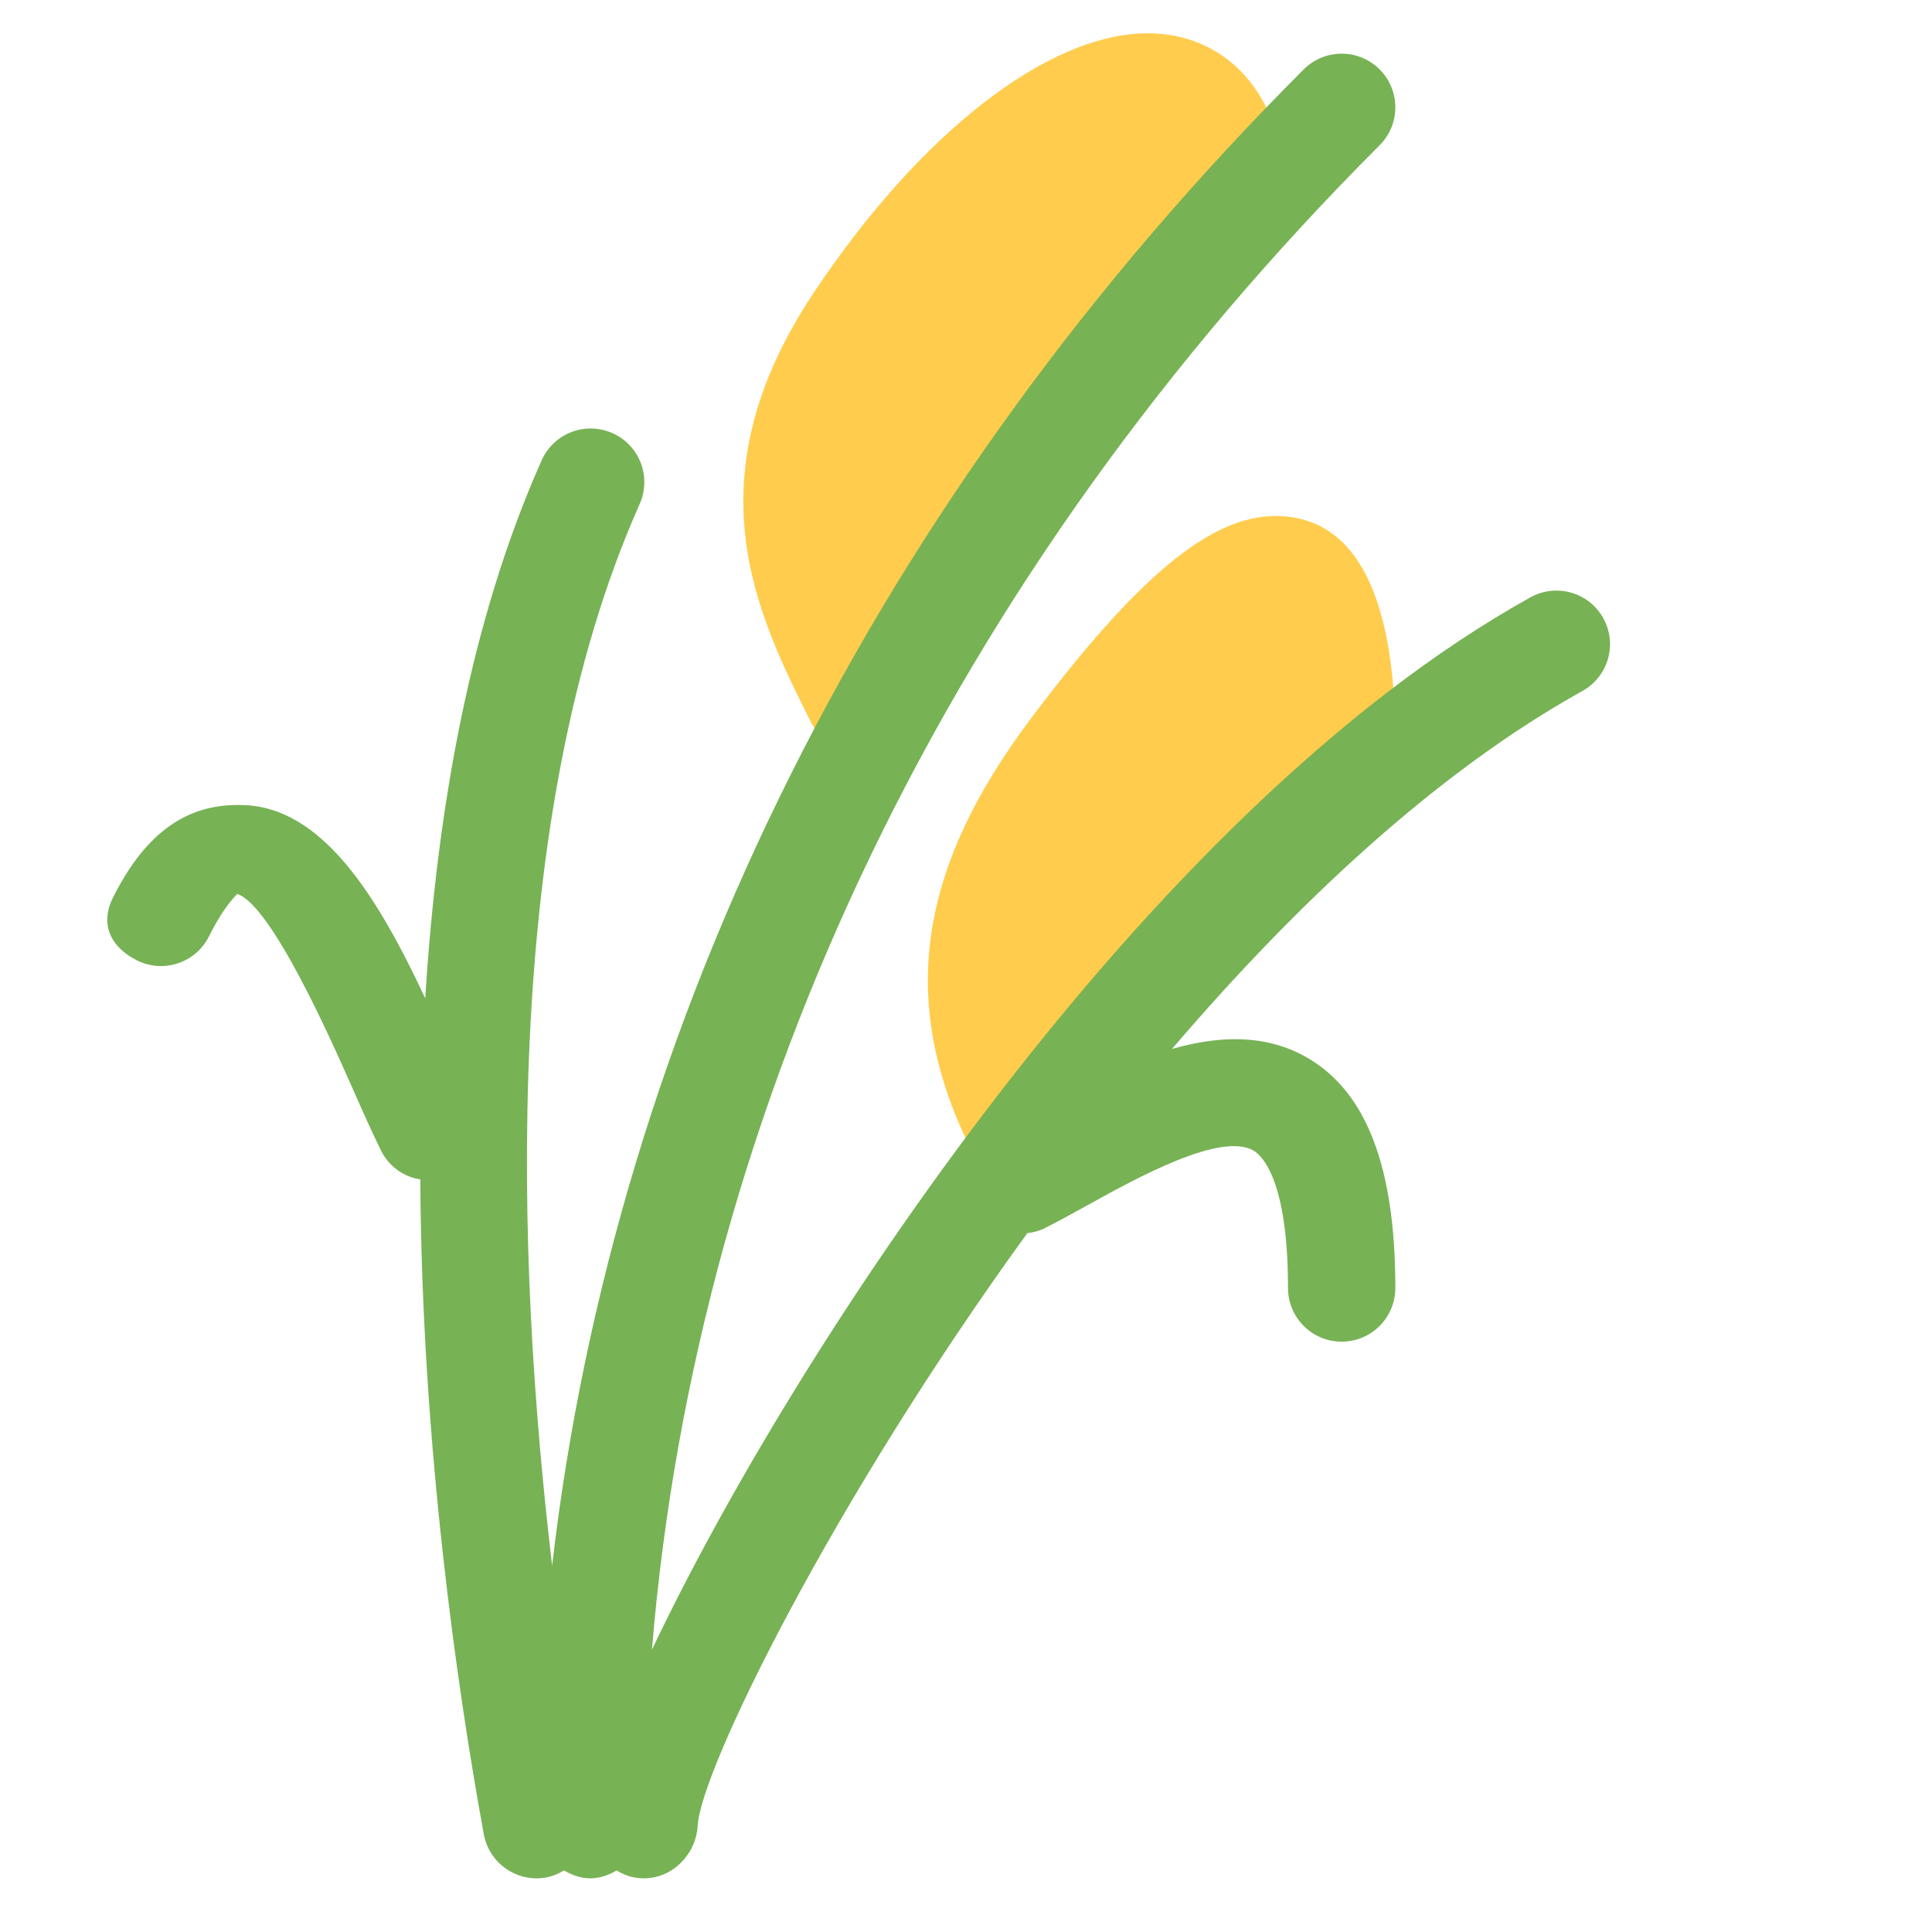
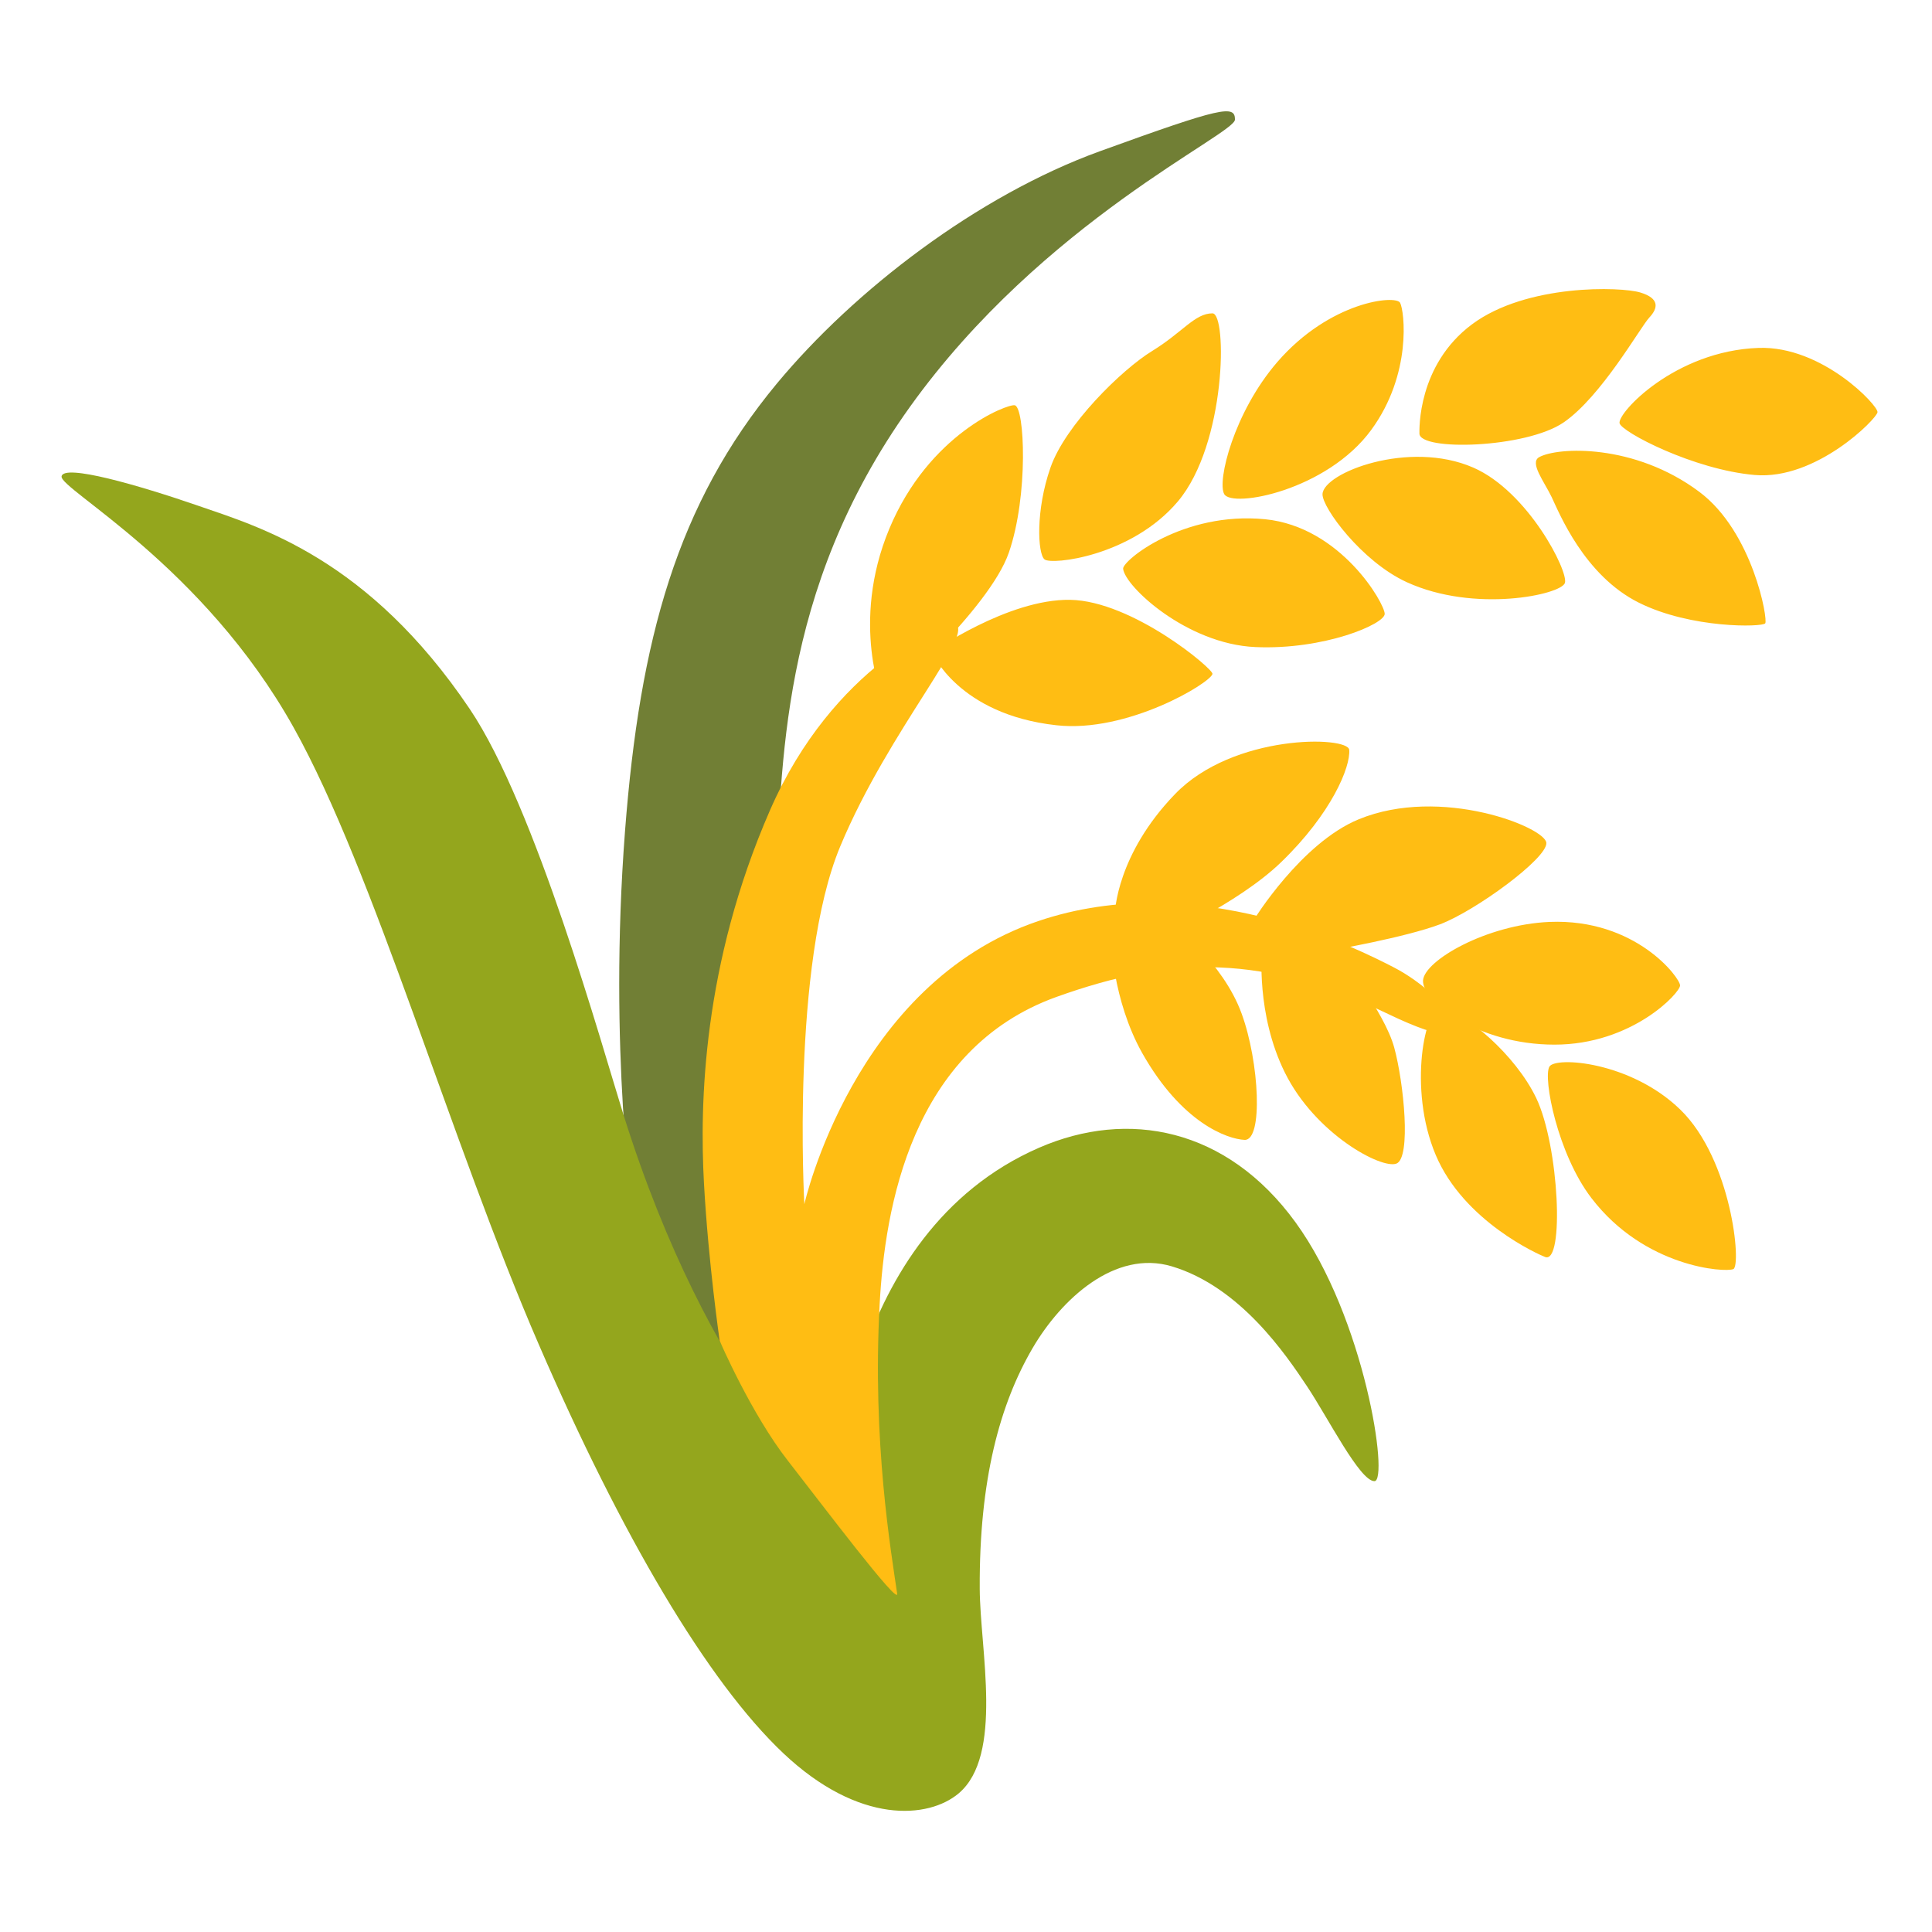
- <svg xmlns="http://www.w3.org/2000/svg" viewBox="0 0 36 36">
-   <path fill="#FFCC4D" d="M21.388.62c-1.852 0-4.235 1.849-6.22 4.826-2.322 3.483-1.069 5.989-.062 8.002.155.31.459.517.805.549.029.001.059.003.089.003a1 1 0 0 0 .8-.4c2.394-3.193 6.211-8.196 6.907-8.893A.997.997 0 0 0 24 4C24 1.508 22.65.62 21.388.62zm2.378 8.995c-1.21 0-2.575 1.132-4.565 3.785-2.124 2.831-2.461 5.313-1.095 8.047a1 1 0 0 0 1.663.194c1.719-2.063 5.173-6.168 5.938-6.934A1 1 0 0 0 26 14c0-1.085 0-4.385-2.234-4.385z" />
-   <path fill="#77B255" d="M29.874 11.517a.998.998 0 0 0-1.359-.385c-7.171 3.983-13.783 14.15-16.367 19.609.838-10.195 5.569-20.044 13.559-28.034a.999.999 0 1 0-1.414-1.414C16.33 9.256 11.466 19.01 10.288 29.174c-.674-5.697-.978-13.91 1.625-19.768a1 1 0 1 0-1.827-.813c-1.326 2.983-1.945 6.501-2.162 10.009C7.04 16.718 6.001 15 4.472 15h-.046c-.91 0-1.691.466-2.321 1.726-.247.494-.047.922.447 1.169a1 1 0 0 0 1.342-.447c.311-.622.525-.77.521-.792.636.196 1.744 2.696 2.162 3.642.196.443.374.842.527 1.15a.987.987 0 0 0 .728.529c.026 4.957.698 9.53 1.163 12.091l.02.11a1.002 1.002 0 0 0 1.163.806.982.982 0 0 0 .331-.132c.147.086.308.148.491.148s.344-.062.492-.147a.939.939 0 0 0 .482.147H12c.53 0 .971-.448 1-.98.057-1.037 2.494-6.014 6.143-11.043a.973.973 0 0 0 .305-.082c.244-.122.517-.272.808-.433.934-.517 2.494-1.38 3.106-1.02.149.088.638.535.638 2.558a1 1 0 1 0 2 0c0-2.236-.53-3.636-1.622-4.28-.783-.461-1.668-.424-2.54-.174 2.32-2.714 4.938-5.165 7.647-6.67a.998.998 0 0 0 .389-1.359z" />
+ <svg xmlns="http://www.w3.org/2000/svg" viewBox="0 0 128 128">
+   <path fill="#717f35" d="m51.9 100.22l-9.93-19.58s-1.68-11.01-.56-25.59c.98-12.72 3.45-21.67 10.06-29.64c5.13-6.18 13.29-12.45 21.4-15.39s8.95-3.08 8.95-2.1s-12.72 6.73-21.53 19.03S51.9 51 51.34 58.69s.56 41.53.56 41.53" />
+   <path fill="#94a61d" d="M19.46 48.21c5.34 9.57 10.41 27.44 16.26 40.92c5.45 12.58 11.15 22.28 16.18 27.03s9.62 4.33 11.61 2.66c2.99-2.52 1.42-9.51 1.4-13.56c-.04-7.24 1.34-12.24 3.5-15.94c1.9-3.25 5.46-6.55 9.23-5.42c4.53 1.36 7.55 5.84 8.95 7.94s3.5 6.29 4.47 6.29s-.62-10.81-5.23-17.15c-4.56-6.27-11.11-7.5-16.99-4.94c-13.13 5.72-13.5 23.08-13.5 23.08s-8.32-7.01-14.05-25.32c-1.4-4.47-5.8-20.35-10.17-26.83C24.4 37 17.22 34.92 13.17 33.52s-8.95-2.8-9.09-1.96c-.14.85 9.37 5.88 15.38 16.65" />
+   <path fill="#ffbd13" d="M59.44 105.59c-.4-2.78-1.66-10.05-1.16-19.18c.34-6.35 2.09-16.9 11.71-20.36c7.74-2.78 13.78-2.81 22.02 1.15c7.64 3.67 3.96-1.23.37-3.09c-2.49-1.29-13.1-6.65-23.61-3.08c-12.22 4.15-15.48 18.75-15.48 18.75s-.89-15.88 2.38-23.71c3.27-7.84 9.15-14.25 7.54-14.78c-.6-.2-8.02 2.83-12.2 12.4c-4.46 10.22-4.66 19.45-4.37 24.71s1.04 10.43 1.04 10.43s2.08 4.83 4.53 7.96c2.27 2.91 7.35 9.65 7.23 8.8" />
+   <path fill="#ffbd13" d="M67.23 26.85c-.49-.1-5.69 1.9-8.31 8.18s-.39 11.46-.39 11.46s7-6.09 8.31-9.88c1.31-3.8 1.05-9.63.39-9.76" />
+   <path fill="#ffbd13" d="M80.33 44.65c.07-.32-5.3-4.84-9.43-4.91c-4.12-.07-9.16 3.47-9.16 3.47s1.72 4.12 8.25 4.84c4.71.53 10.21-2.81 10.34-3.4M69.2 37.06c.46.39 5.76-.2 8.83-3.83c3.23-3.82 3.28-12.47 2.3-12.47c-1.17 0-1.96 1.24-3.99 2.49c-2.03 1.24-5.76 4.91-6.74 7.72c-.99 2.82-.86 5.7-.4 6.09m5.21.62c.11 1.16 4.21 4.99 8.76 5.19s8.57-1.52 8.57-2.2s-2.9-5.77-7.93-6.27c-5.44-.53-9.45 2.75-9.4 3.28m6.7-4.94c.54.93 6.8-.24 9.74-4.26c2.71-3.7 2.2-7.88 1.91-8.42s-4.65-.1-8.13 3.92c-2.88 3.33-4.01 7.9-3.52 8.76m6.51 0c-.03.88 2.59 4.46 5.58 5.83c4.5 2.06 10.23.83 10.48.05c.24-.78-2.45-6.06-6.07-7.64c-4.26-1.86-9.94.34-9.99 1.76m6.42-4.02c0 1.18 7.05.98 9.55-.73s5.09-6.32 5.68-6.95s.69-1.27-.59-1.66c-1.27-.39-7.54-.59-11.16 2.11s-3.48 6.99-3.48 7.23m7.93 1.57c-.65.37.34 1.62.83 2.64c.49 1.03 2.15 5.19 5.78 7c3.47 1.73 8.18 1.62 8.37 1.37c.2-.24-.82-6.06-4.36-8.71c-4.31-3.23-9.4-2.98-10.62-2.3m5.33-2.25c.12.57 4.9 3.08 8.96 3.43s8.08-3.72 8.13-4.16s-3.67-4.41-7.88-4.26c-5.53.19-9.35 4.3-9.21 4.99M89.39 49.68c-.08-.93-7.69-1.08-11.55 2.94c-3.87 4.01-3.97 7.83-3.97 7.83l2.79 1.81s5.34-2.35 8.22-5.14c3.36-3.25 4.6-6.32 4.51-7.44" />
+   <path fill="#ffbd13" d="M82.46 75.52c1.23.05.98-5.14-.2-8.37c-1.25-3.43-4.55-5.87-4.55-5.87l-4.11.88s.09 4.07 2.07 7.6c2.63 4.66 5.66 5.71 6.79 5.76m1.15-12.53s-.41 4.19 1.52 8.08c2.01 4.06 6.41 6.41 7.39 6.02s.49-5.34-.15-7.69s-3.57-6.02-3.57-6.02zm-.54-2.05s3.13-5.09 6.95-6.66c5.45-2.24 12.39.54 12.43 1.57c.05 1.03-4.7 4.5-7.05 5.39c-2.35.88-7.15 1.71-7.15 1.71zm19.58.14c-4.16.18-8.27 2.55-8.37 3.87s3.57 4.26 8.71 4.26s8.32-3.43 8.32-3.92c.01-.49-2.93-4.45-8.66-4.21" />
+   <path fill="#ffbd13" d="M95.51 66.78c-1.09-.2-2.25 5.34-.39 9.74c1.86 4.41 6.85 6.61 7.25 6.76c1.28.48.93-7.34-.59-10.53c-1.39-2.9-4.71-5.67-6.27-5.97m7.14 3.89c-.43.75.54 5.78 2.79 8.71c3.52 4.6 8.86 4.94 9.4 4.7s-.1-7.25-3.52-10.57c-3.29-3.19-8.28-3.53-8.67-2.84" />
</svg>
